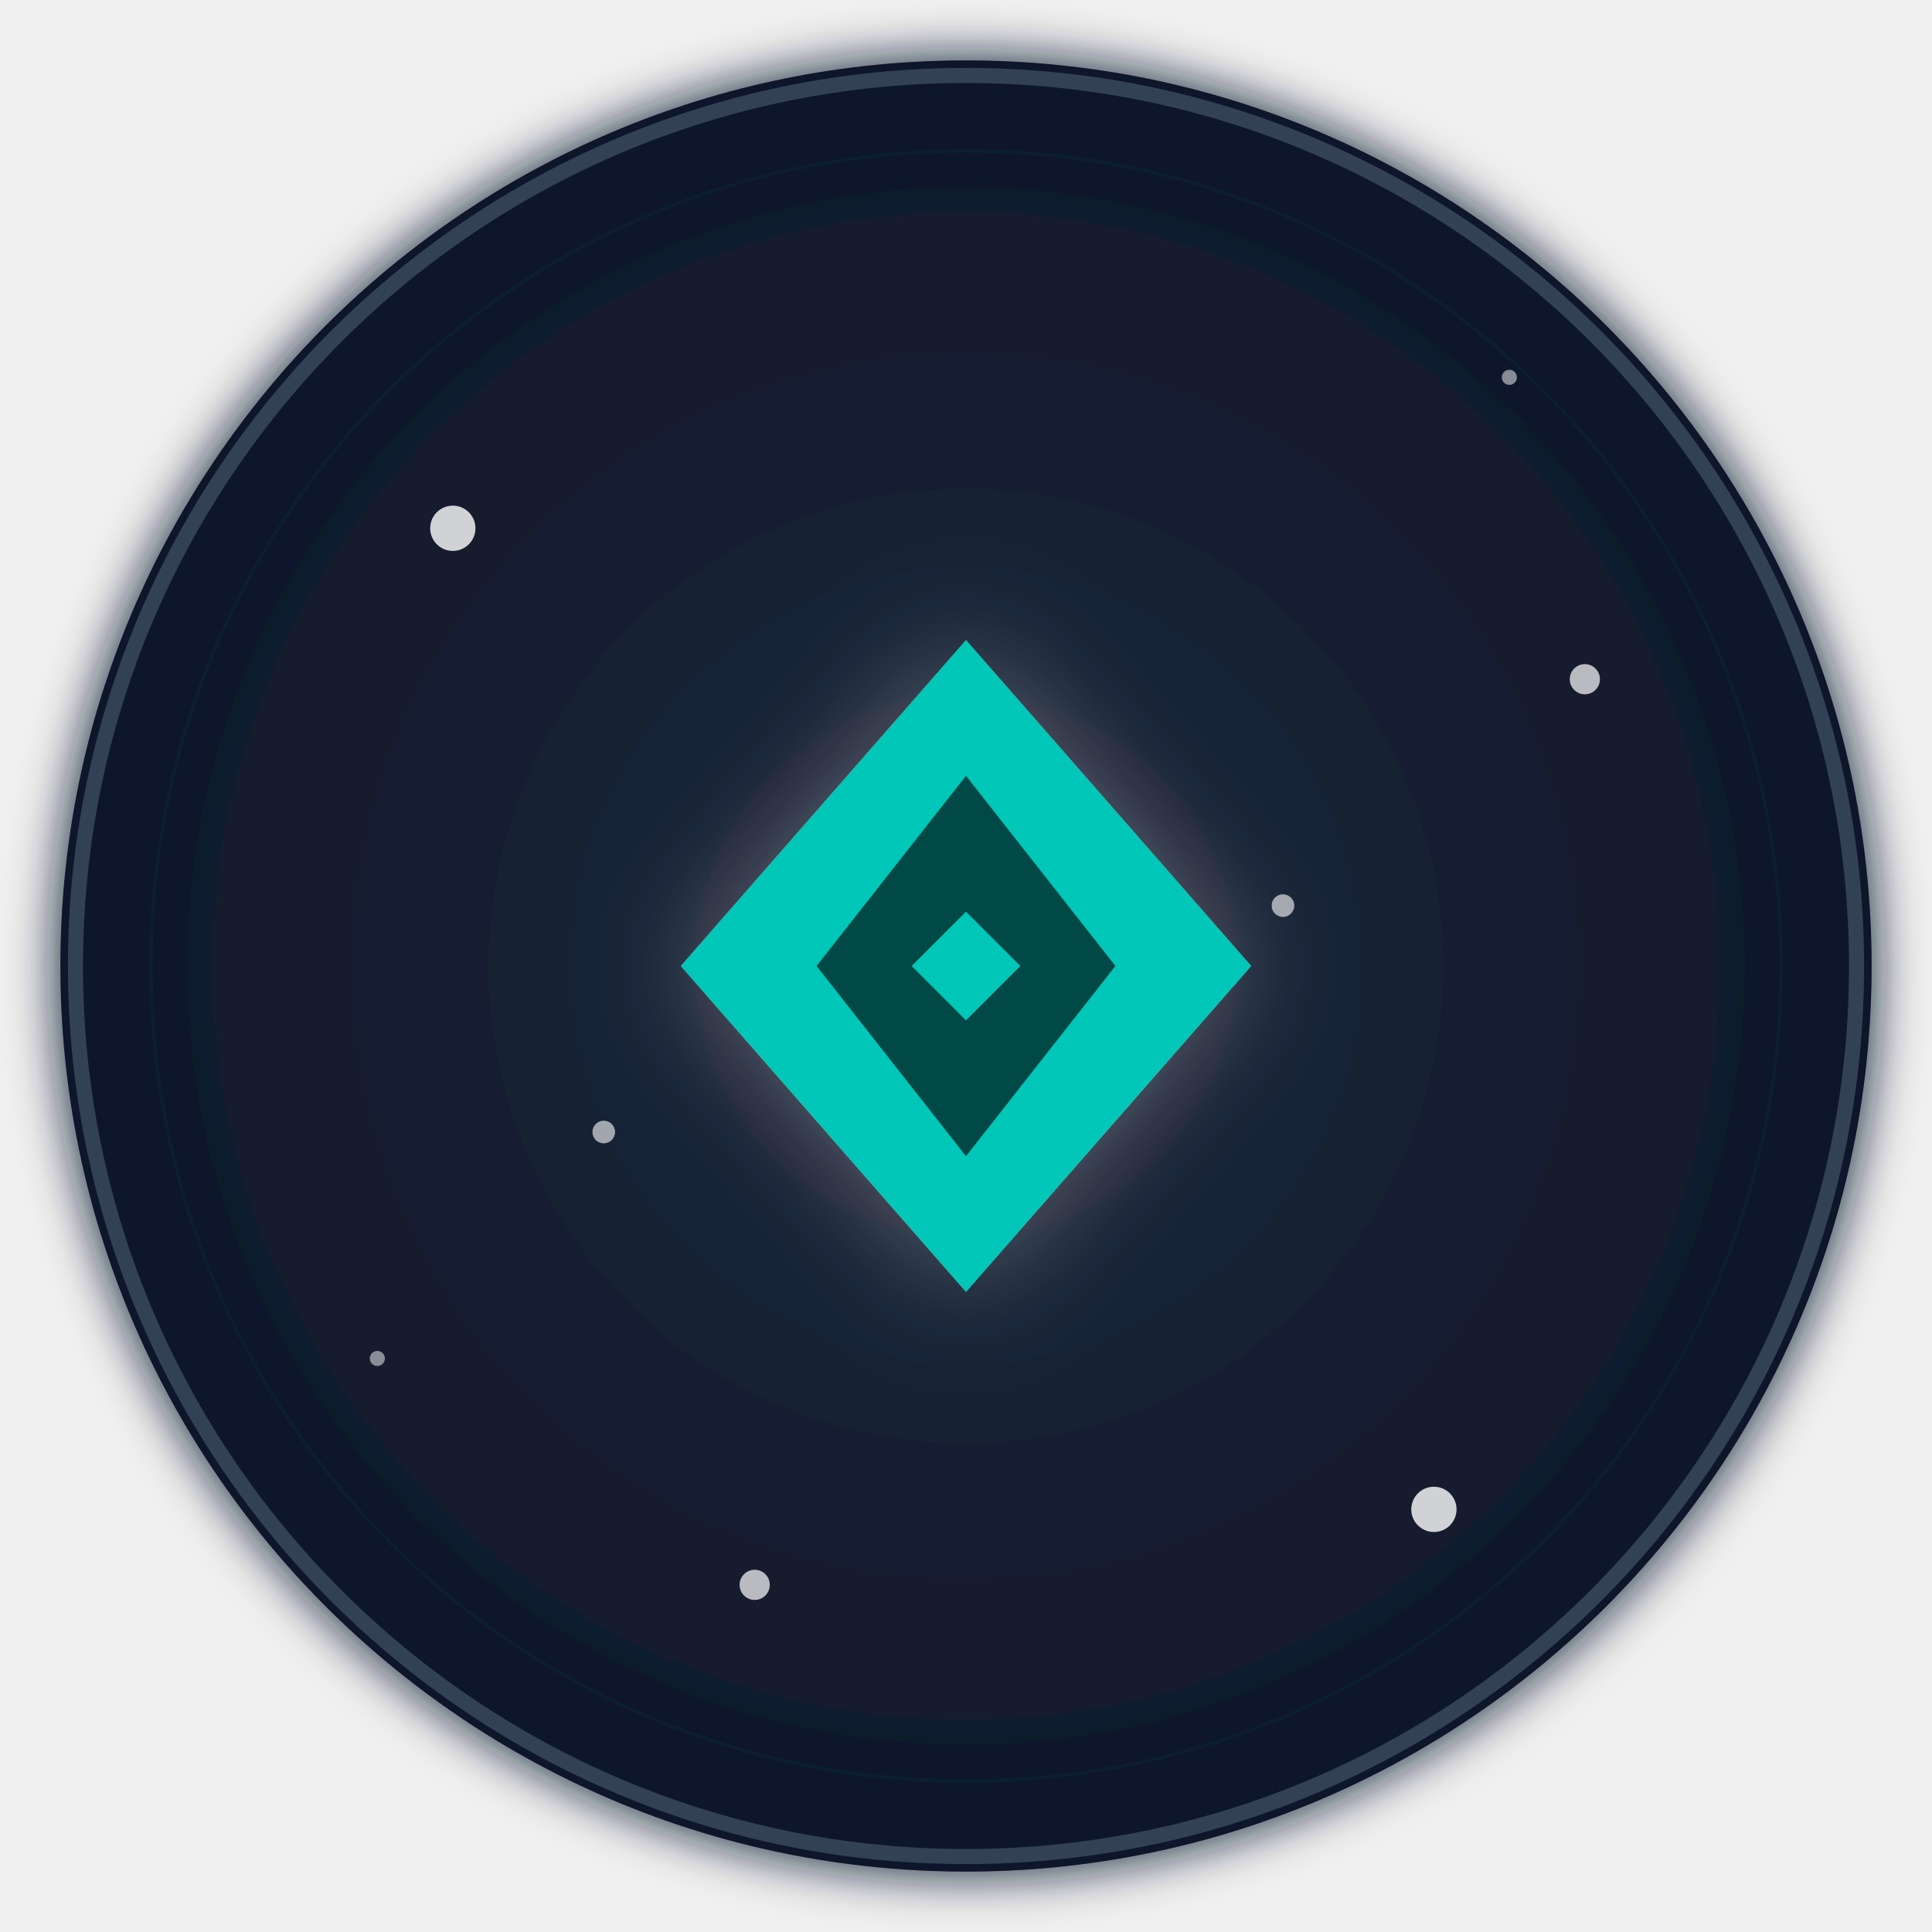
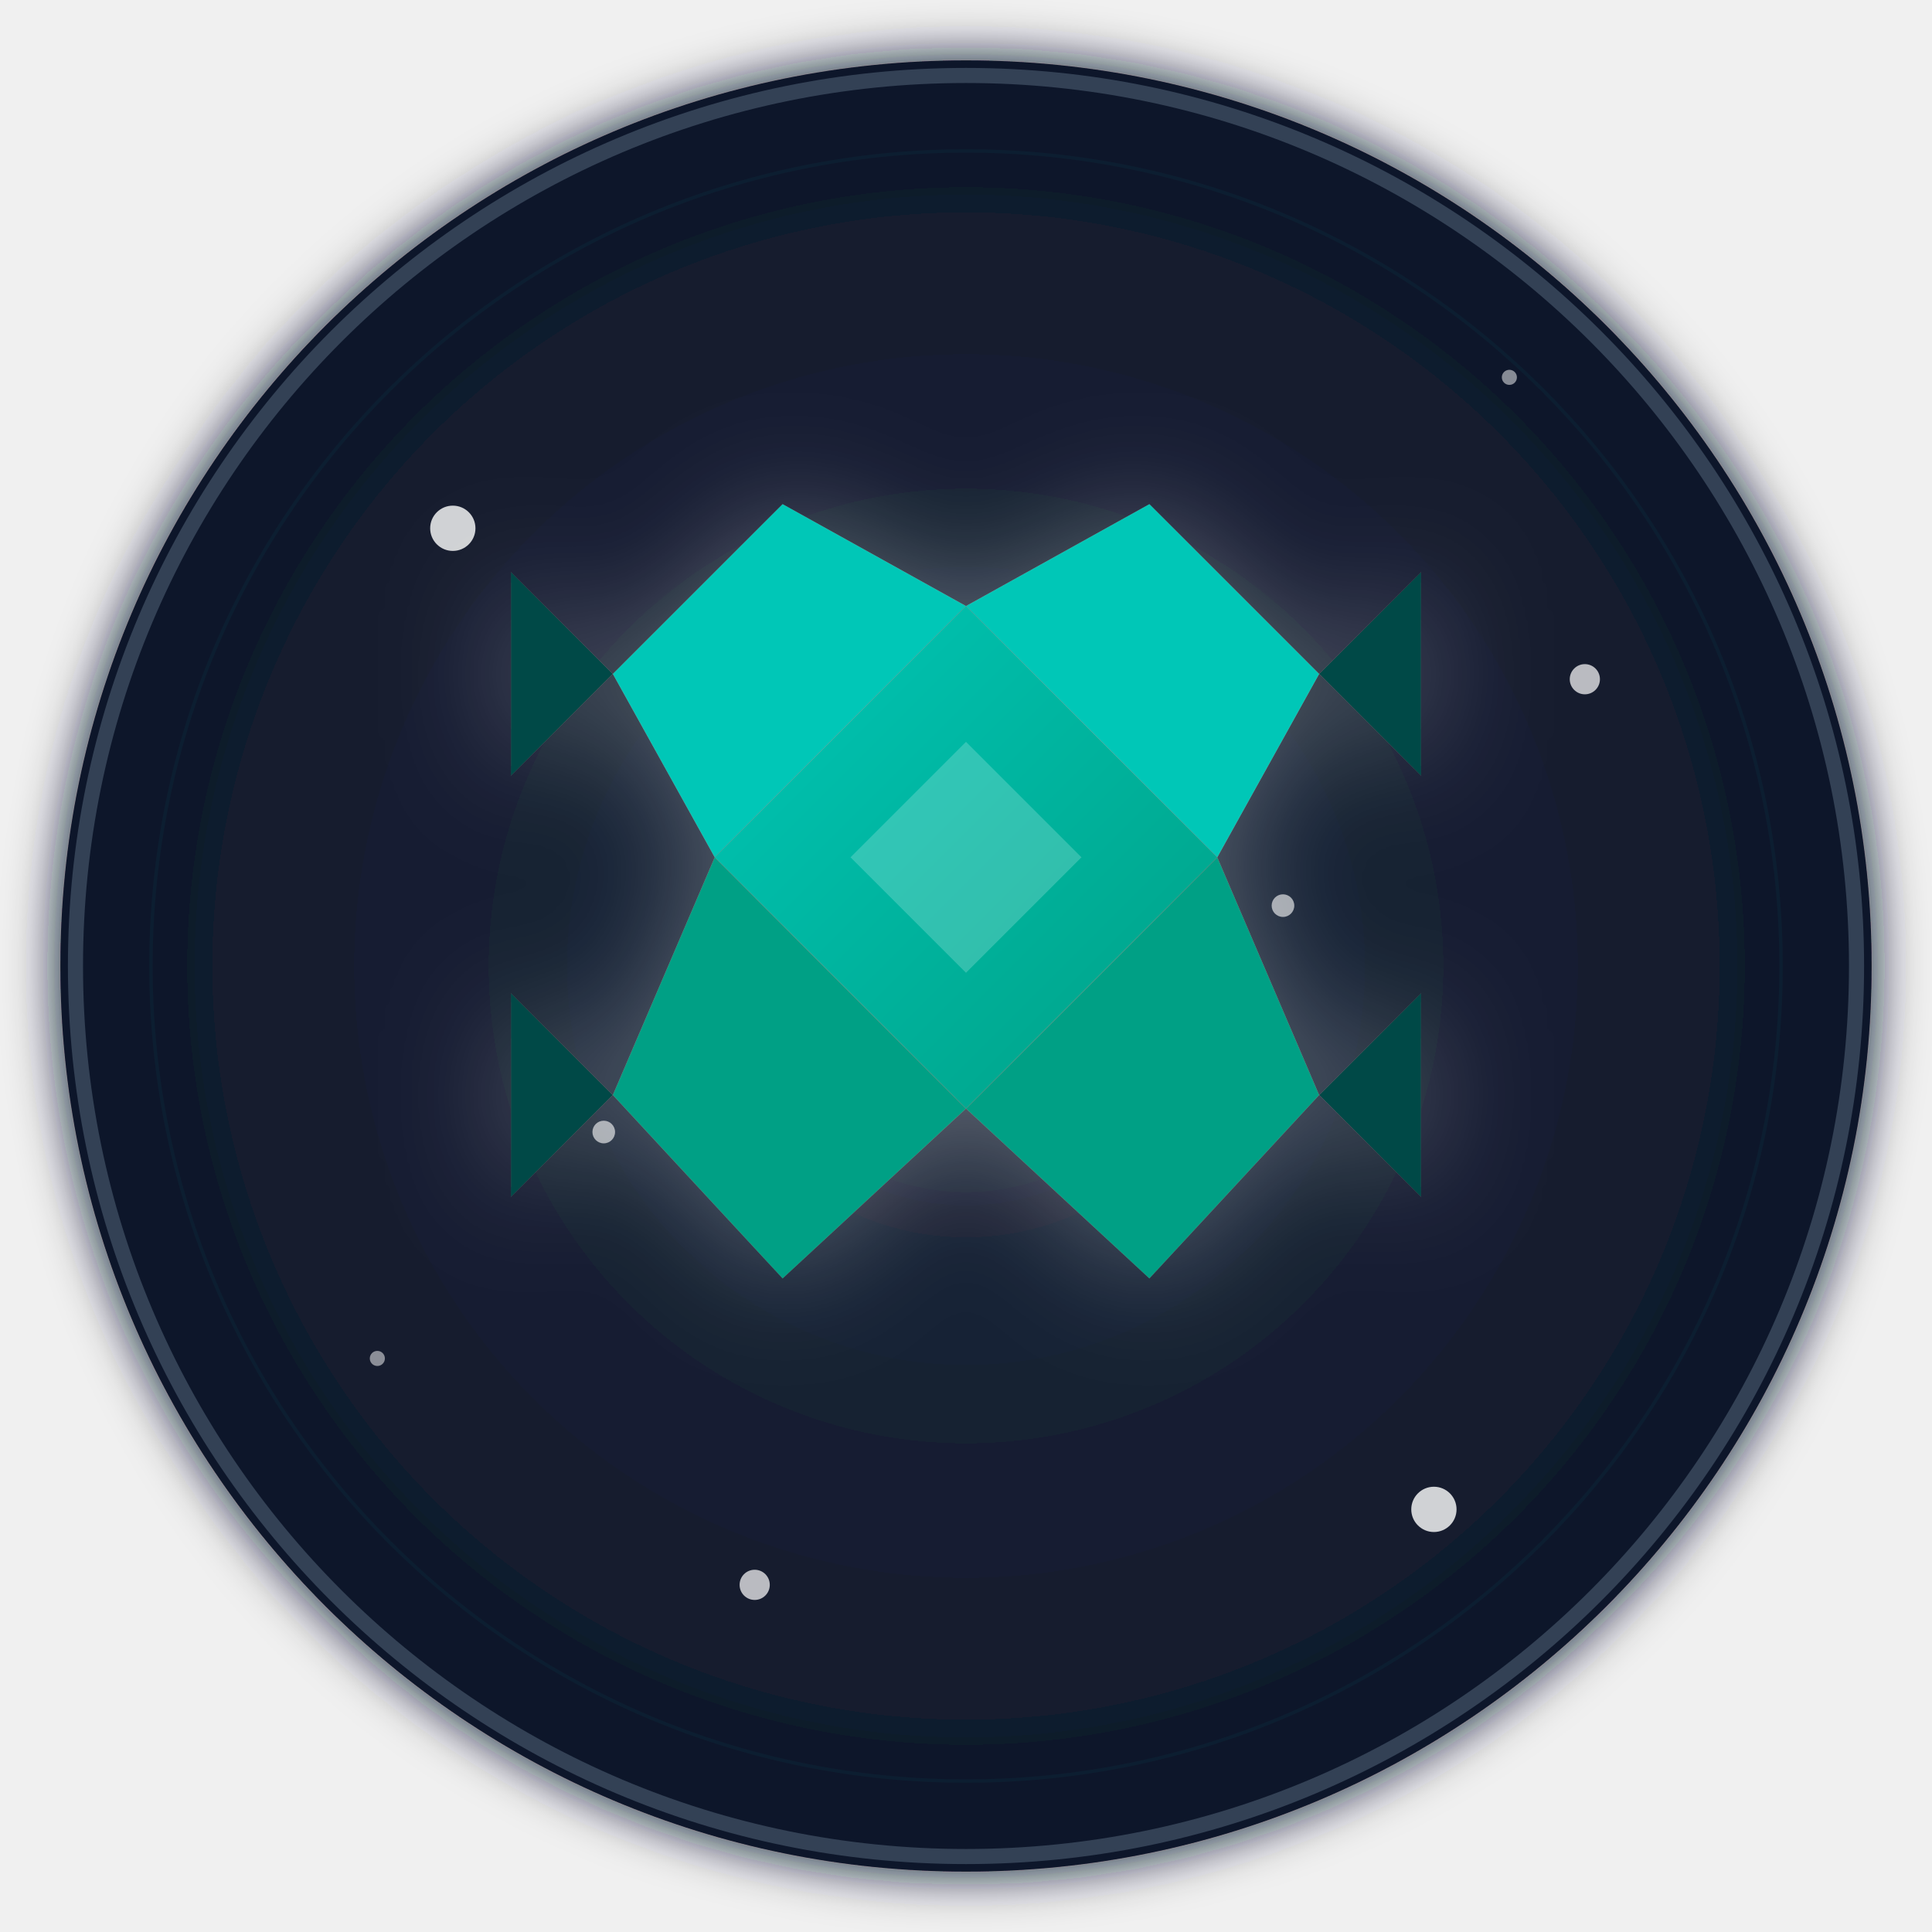
<svg xmlns="http://www.w3.org/2000/svg" width="256" height="256" viewBox="0 0 256 256" fill="none">
  <defs>
    <radialGradient id="grad1" cx="50%" cy="50%" r="50%" fx="50%" fy="50%">
      <stop offset="0%" style="stop-color:#1e293b;stop-opacity:1" />
      <stop offset="100%" style="stop-color:#0f172a;stop-opacity:1" />
    </radialGradient>
    <filter id="glow">
      <feGaussianBlur stdDeviation="3.5" result="coloredBlur" />
      <feMerge>
        <feMergeNode in="coloredBlur" />
        <feMergeNode in="SourceGraphic" />
      </feMerge>
    </filter>
  </defs>
  <circle cx="128" cy="128" r="120" fill="url(#grad1)" filter="url(#glow)" />
  <circle cx="128" cy="128" r="118" fill="transparent" stroke="#334155" stroke-width="2" />
  <circle cx="60" cy="70" r="3" fill="white" opacity="0.8" />
  <circle cx="190" cy="200" r="3" fill="white" opacity="0.8" />
  <circle cx="100" cy="210" r="2" fill="white" opacity="0.7" />
  <circle cx="210" cy="90" r="2" fill="white" opacity="0.7" />
  <circle cx="80" cy="150" r="1.5" fill="white" opacity="0.6" />
  <circle cx="170" cy="120" r="1.5" fill="white" opacity="0.6" />
  <circle cx="50" cy="180" r="1" fill="white" opacity="0.5" />
  <circle cx="200" cy="50" r="1" fill="white" opacity="0.5" />
  <g style="filter: drop-shadow(0 0 8px rgba(255, 255, 255, 0.3));">
    <g transform="translate(128, 128) scale(0.9) translate(-128, -128)">
-       <path d="M128 80 L170 128 L128 176 L86 128 Z" fill="#00C7B7" />
-       <path d="M128 100 L150 128 L128 156 L106 128 Z" fill="#014847" />
-       <path d="M128 120 L136 128 L128 136 L120 128 Z" fill="#00C7B7" />
+       <defs>
+         <linearGradient id="netlifyGrad" x1="0%" y1="0%" x2="100%" y2="100%">
+           <stop offset="0%" style="stop-color:#00C7B7;stop-opacity:1" />
+           <stop offset="100%" style="stop-color:#00A085;stop-opacity:1" />
+         </linearGradient>
+       </defs>
+       <path d="M128 75 L165 112 L128 149 L91 112 Z" fill="url(#netlifyGrad)" />
+       <path d="M128 75 L165 112 L180 85 L155 60 Z" fill="#00C7B7" />
+       <path d="M128 75 L91 112 L76 85 L101 60 Z" fill="#00C7B7" />
+       <path d="M165 112 L128 149 L155 174 L180 147 Z" fill="#00A085" />
+       <path d="M91 112 L128 149 L101 174 L76 147 Z" fill="#00A085" />
+       <path d="M180 85 L195 70 L195 100 Z" fill="#014847" />
+       <path d="M76 85 L61 70 L61 100 Z" fill="#014847" />
+       <path d="M180 147 L195 162 L195 132 Z" fill="#014847" />
+       <path d="M76 147 L61 162 L61 132 Z" fill="#014847" />
+       <path d="M128 95 L145 112 L128 129 L111 112 Z" fill="white" opacity="0.2" />
      <circle cx="128" cy="128" r="120" fill="none" stroke="#00C7B7" stroke-width="0.5" opacity="0.05" />
    </g>
  </g>
</svg>
